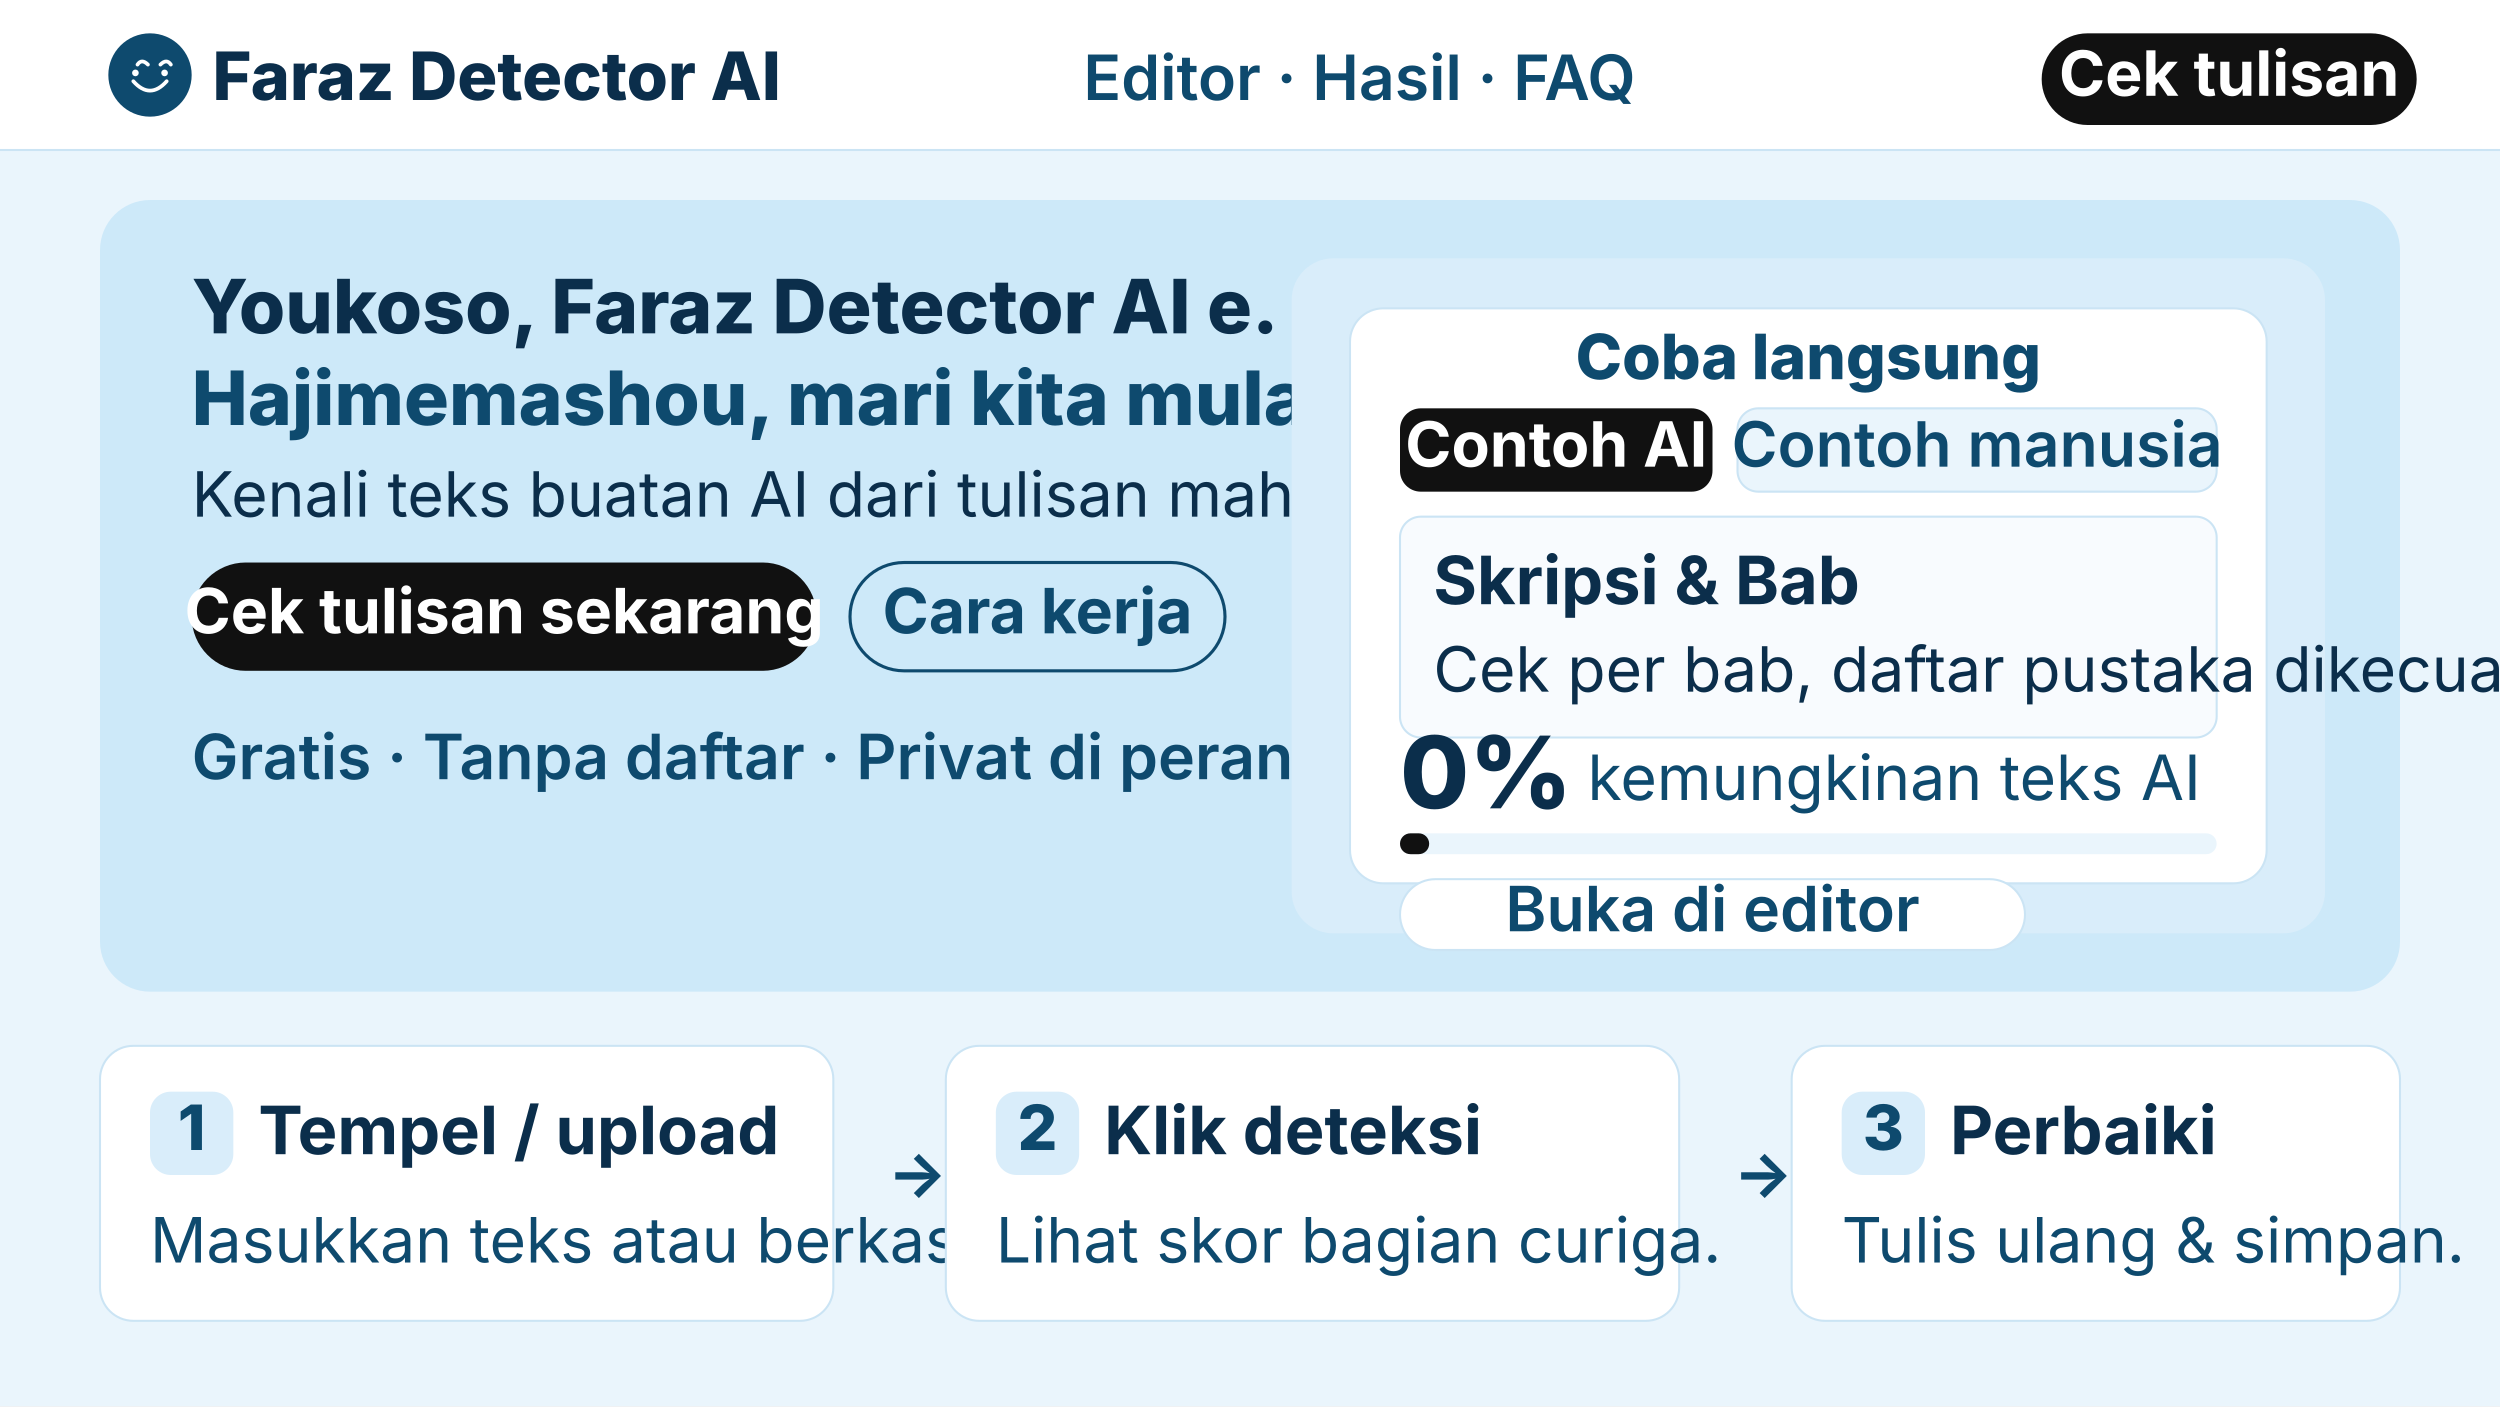
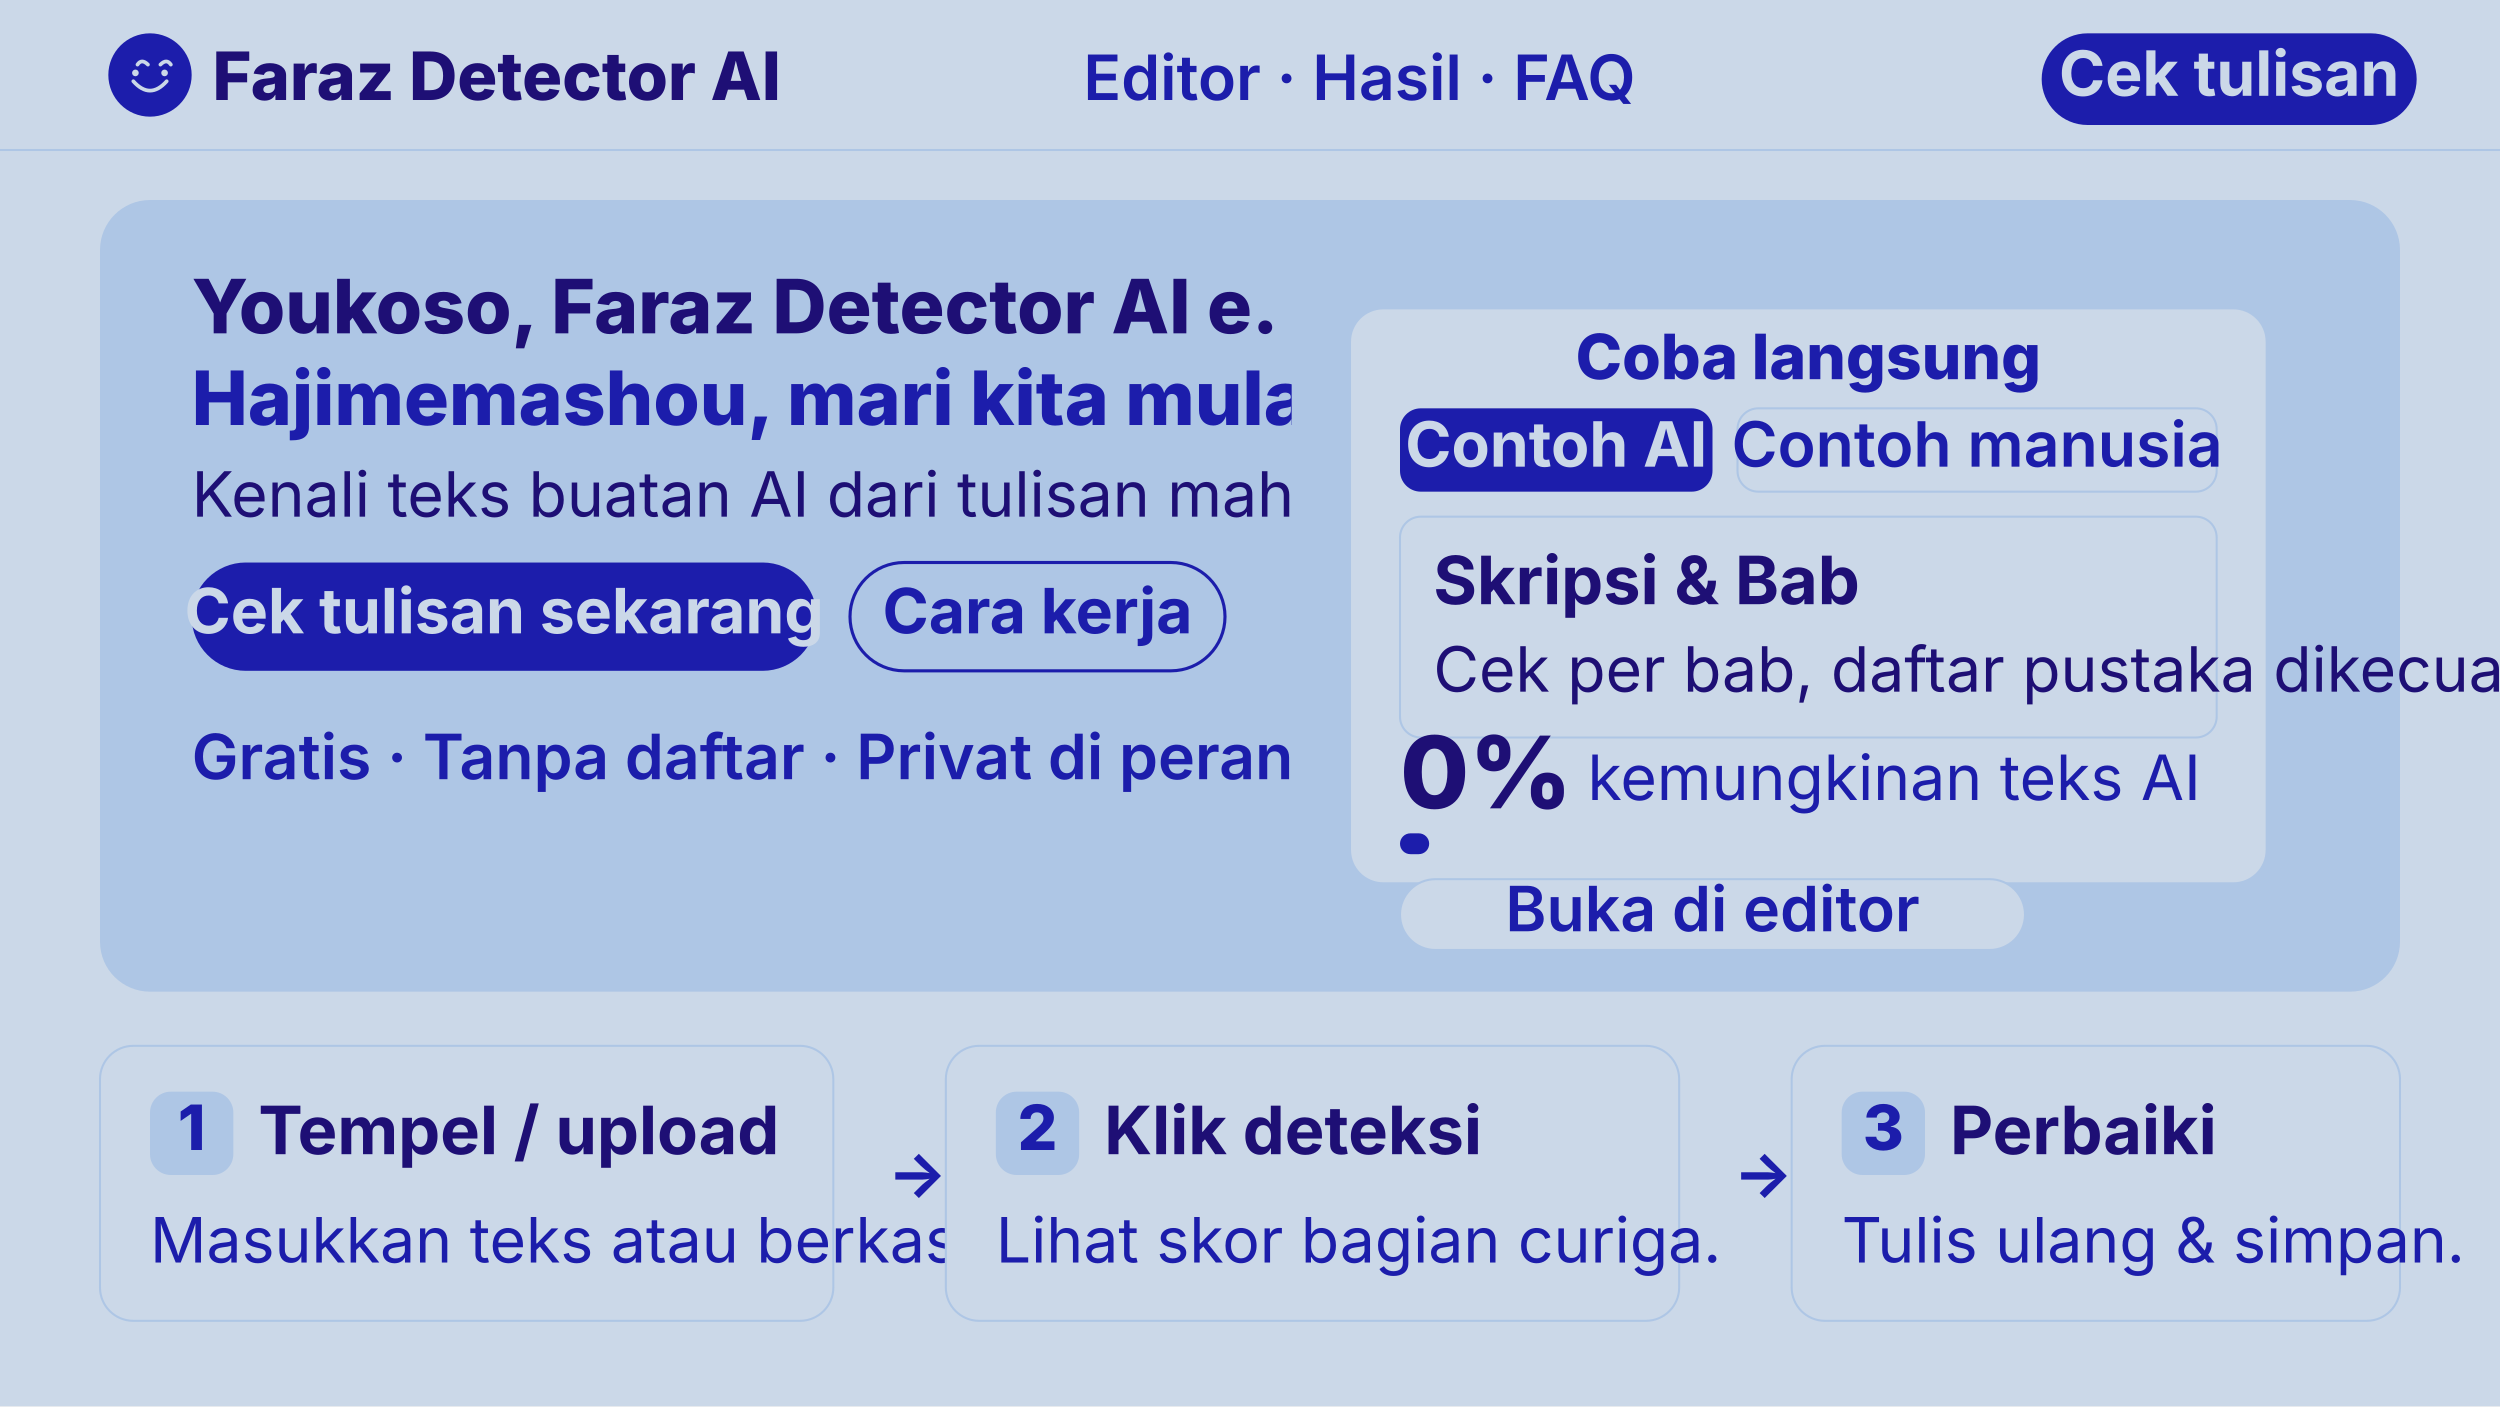
<svg xmlns="http://www.w3.org/2000/svg" width="1200" height="675" viewBox="0 0 1200 675" font-family="Inter, Segoe UI, Arial, sans-serif">
-   <rect width="1200" height="675" fill="#EAF5FC" />
-   <rect x="0" y="0" width="1200" height="72" fill="#ffffff" />
-   <line x1="0" y1="72" x2="1200" y2="72" stroke="#CBE4F4" stroke-width="1" />
-   <circle cx="72" cy="36" r="20" fill="#0E4A6E" />
-   <path d="M66 31 Q68 28 71 31 M77 31 Q80 28 82 31" stroke="#ffffff" stroke-width="1.8" fill="none" stroke-linecap="round" />
-   <path d="M64 39 Q72 48 80 39" stroke="#ffffff" stroke-width="1.8" fill="none" stroke-linecap="round" />
-   <circle cx="65" cy="35" r="1.6" fill="#ffffff" />
-   <circle cx="79" cy="35" r="1.6" fill="#ffffff" />
-   <text x="102" y="48" font-size="32" font-weight="800" fill="#0B2E4B">Faraz Detector AI</text>
-   <text x="520" y="48" font-size="30" font-weight="600" fill="#0E4A6E">Editor · Hasil · FAQ</text>
-   <rect x="980" y="16" width="180" height="44" rx="22" fill="#111111" />
-   <text x="1070" y="46" font-size="30" font-weight="700" fill="#ffffff" text-anchor="middle">Cek tulisan</text>
-   <rect x="48" y="96" width="1104" height="380" rx="24" fill="#CDE9F9" />
-   <text x="92" y="160" font-size="36" font-weight="800" fill="#0B2E4B">Youkoso, Faraz Detector AI e.</text>
-   <text x="92" y="204" font-size="36" font-weight="800" fill="#0E4A6E">Hajimemashou, mari kita mulai.</text>
-   <text x="92" y="248" font-size="30" fill="#0B2E4B">Kenali teks buatan AI dari tulisan mahasiswa.</text>
-   <rect x="92" y="270" width="300" height="52" rx="26" fill="#111111" />
-   <text x="242" y="304" font-size="30" font-weight="700" fill="#ffffff" text-anchor="middle">Cek tulisan sekarang</text>
-   <rect x="408" y="270" width="180" height="52" rx="26" fill="#CDE9F9" stroke="#0E4A6E" stroke-width="1.5" />
-   <text x="498" y="304" font-size="30" font-weight="700" fill="#0E4A6E" text-anchor="middle">Cara kerja</text>
-   <text x="92" y="374" font-size="30" font-weight="600" fill="#0E4A6E">Gratis · Tanpa daftar · Privat di perangkat</text>
-   <rect x="620" y="124" width="496" height="324" rx="20" fill="#D9EDFA" />
-   <rect x="648" y="148" width="440" height="276" rx="16" fill="#ffffff" stroke="#CBE4F4" stroke-width="1" />
-   <text x="868" y="182" font-size="30" font-weight="800" fill="#0E4A6E" text-anchor="middle">Coba langsung</text>
-   <rect x="672" y="196" width="150" height="40" rx="10" fill="#111111" />
-   <text x="747" y="224" font-size="30" font-weight="700" fill="#ffffff" text-anchor="middle">Contoh AI</text>
-   <rect x="834" y="196" width="230" height="40" rx="10" fill="#EAF5FC" stroke="#CBE4F4" stroke-width="1" />
-   <text x="949" y="224" font-size="30" font-weight="600" fill="#0E4A6E" text-anchor="middle">Contoh manusia</text>
-   <rect x="672" y="248" width="392" height="106" rx="10" fill="#F8FBFE" stroke="#CBE4F4" stroke-width="1" />
-   <text x="688" y="290" font-size="32" font-weight="700" fill="#0B2E4B">Skripsi &amp; Bab</text>
-   <text x="688" y="332" font-size="30" fill="#0B2E4B">Cek per bab, daftar pustaka dikecualikan.</text>
-   <text x="672" y="388" font-size="48" font-weight="800" fill="#0B2E4B">0%</text>
-   <text x="762" y="384" font-size="30" fill="#0E4A6E">kemungkinan teks AI</text>
-   <rect x="672" y="400" width="392" height="10" rx="5" fill="#EAF5FC" />
-   <rect x="672" y="400" width="14" height="10" rx="5" fill="#111111" />
-   <rect x="672" y="422" width="300" height="34" rx="17" fill="#ffffff" stroke="#CBE4F4" stroke-width="1" />
-   <text x="822" y="447" font-size="30" font-weight="600" fill="#0E4A6E" text-anchor="middle">Buka di editor</text>
-   <rect x="48" y="502" width="352" height="132" rx="16" fill="#ffffff" stroke="#CBE4F4" stroke-width="1" />
-   <rect x="72" y="524" width="40" height="40" rx="10" fill="#D9EDFA" />
-   <text x="92" y="552" font-size="30" font-weight="800" fill="#0E4A6E" text-anchor="middle">1</text>
-   <text x="124" y="554" font-size="32" font-weight="700" fill="#0B2E4B">Tempel / upload</text>
-   <text x="72" y="606" font-size="30" fill="#0E4A6E">Masukkan teks atau berkas.</text>
-   <text x="426" y="574" font-size="30" font-weight="700" fill="#0E4A6E">→</text>
-   <rect x="454" y="502" width="352" height="132" rx="16" fill="#ffffff" stroke="#CBE4F4" stroke-width="1" />
-   <rect x="478" y="524" width="40" height="40" rx="10" fill="#D9EDFA" />
-   <text x="498" y="552" font-size="30" font-weight="800" fill="#0E4A6E" text-anchor="middle">2</text>
-   <text x="530" y="554" font-size="32" font-weight="700" fill="#0B2E4B">Klik deteksi</text>
-   <text x="478" y="606" font-size="30" fill="#0E4A6E">Lihat skor bagian curiga.</text>
-   <text x="832" y="574" font-size="30" font-weight="700" fill="#0E4A6E">→</text>
-   <rect x="860" y="502" width="292" height="132" rx="16" fill="#ffffff" stroke="#CBE4F4" stroke-width="1" />
-   <rect x="884" y="524" width="40" height="40" rx="10" fill="#D9EDFA" />
-   <text x="904" y="552" font-size="30" font-weight="800" fill="#0E4A6E" text-anchor="middle">3</text>
-   <text x="936" y="554" font-size="32" font-weight="700" fill="#0B2E4B">Perbaiki</text>
-   <text x="884" y="606" font-size="30" fill="#0E4A6E">Tulis ulang &amp; simpan.</text>
+   <rect width="1200" height="675" fill="#CBD8E8" />
+   <rect x="0" y="0" width="1200" height="72" fill="#CBD8E8" />
+   <line x1="0" y1="72" x2="1200" y2="72" stroke="#AEC6E5" stroke-width="1" />
+   <circle cx="72" cy="36" r="20" fill="#1C1DAB" />
+   <path d="M66 31 Q68 28 71 31 M77 31 Q80 28 82 31" stroke="#CBD8E8" stroke-width="1.8" fill="none" stroke-linecap="round" />
+   <path d="M64 39 Q72 48 80 39" stroke="#CBD8E8" stroke-width="1.8" fill="none" stroke-linecap="round" />
+   <circle cx="65" cy="35" r="1.6" fill="#CBD8E8" />
+   <circle cx="79" cy="35" r="1.6" fill="#CBD8E8" />
+   <text x="102" y="48" font-size="32" font-weight="800" fill="#1E0F75">Faraz Detector AI</text>
+   <text x="520" y="48" font-size="30" font-weight="600" fill="#1C1DAB">Editor · Hasil · FAQ</text>
+   <rect x="980" y="16" width="180" height="44" rx="22" fill="#1C1DAB" />
+   <text x="1070" y="46" font-size="30" font-weight="700" fill="#CBD8E8" text-anchor="middle">Cek tulisan</text>
+   <rect x="48" y="96" width="1104" height="380" rx="24" fill="#AEC6E5" />
+   <text x="92" y="160" font-size="36" font-weight="800" fill="#1E0F75">Youkoso, Faraz Detector AI e.</text>
+   <text x="92" y="204" font-size="36" font-weight="800" fill="#1C1DAB">Hajimemashou, mari kita mulai.</text>
+   <text x="92" y="248" font-size="30" fill="#1E0F75">Kenali teks buatan AI dari tulisan mahasiswa.</text>
+   <rect x="92" y="270" width="300" height="52" rx="26" fill="#1C1DAB" />
+   <text x="242" y="304" font-size="30" font-weight="700" fill="#CBD8E8" text-anchor="middle">Cek tulisan sekarang</text>
+   <rect x="408" y="270" width="180" height="52" rx="26" fill="#AEC6E5" stroke="#1C1DAB" stroke-width="1.5" />
+   <text x="498" y="304" font-size="30" font-weight="700" fill="#1C1DAB" text-anchor="middle">Cara kerja</text>
+   <text x="92" y="374" font-size="30" font-weight="600" fill="#1C1DAB">Gratis · Tanpa daftar · Privat di perangkat</text>
+   <rect x="620" y="124" width="496" height="324" rx="20" fill="#AEC6E5" />
+   <rect x="648" y="148" width="440" height="276" rx="16" fill="#CBD8E8" stroke="#AEC6E5" stroke-width="1" />
+   <text x="868" y="182" font-size="30" font-weight="800" fill="#1C1DAB" text-anchor="middle">Coba langsung</text>
+   <rect x="672" y="196" width="150" height="40" rx="10" fill="#1C1DAB" />
+   <text x="747" y="224" font-size="30" font-weight="700" fill="#CBD8E8" text-anchor="middle">Contoh AI</text>
+   <rect x="834" y="196" width="230" height="40" rx="10" fill="#CBD8E8" stroke="#AEC6E5" stroke-width="1" />
+   <text x="949" y="224" font-size="30" font-weight="600" fill="#1C1DAB" text-anchor="middle">Contoh manusia</text>
+   <rect x="672" y="248" width="392" height="106" rx="10" fill="#CBD8E8" stroke="#AEC6E5" stroke-width="1" />
+   <text x="688" y="290" font-size="32" font-weight="700" fill="#1E0F75">Skripsi &amp; Bab</text>
+   <text x="688" y="332" font-size="30" fill="#1E0F75">Cek per bab, daftar pustaka dikecualikan.</text>
+   <text x="672" y="388" font-size="48" font-weight="800" fill="#1E0F75">0%</text>
+   <text x="762" y="384" font-size="30" fill="#1C1DAB">kemungkinan teks AI</text>
+   <rect x="672" y="400" width="392" height="10" rx="5" fill="#CBD8E8" />
+   <rect x="672" y="400" width="14" height="10" rx="5" fill="#1C1DAB" />
+   <rect x="672" y="422" width="300" height="34" rx="17" fill="#CBD8E8" stroke="#AEC6E5" stroke-width="1" />
+   <text x="822" y="447" font-size="30" font-weight="600" fill="#1C1DAB" text-anchor="middle">Buka di editor</text>
+   <rect x="48" y="502" width="352" height="132" rx="16" fill="#CBD8E8" stroke="#AEC6E5" stroke-width="1" />
+   <rect x="72" y="524" width="40" height="40" rx="10" fill="#AEC6E5" />
+   <text x="92" y="552" font-size="30" font-weight="800" fill="#1C1DAB" text-anchor="middle">1</text>
+   <text x="124" y="554" font-size="32" font-weight="700" fill="#1E0F75">Tempel / upload</text>
+   <text x="72" y="606" font-size="30" fill="#1C1DAB">Masukkan teks atau berkas.</text>
+   <text x="426" y="574" font-size="30" font-weight="700" fill="#1C1DAB">→</text>
+   <rect x="454" y="502" width="352" height="132" rx="16" fill="#CBD8E8" stroke="#AEC6E5" stroke-width="1" />
+   <rect x="478" y="524" width="40" height="40" rx="10" fill="#AEC6E5" />
+   <text x="498" y="552" font-size="30" font-weight="800" fill="#1C1DAB" text-anchor="middle">2</text>
+   <text x="530" y="554" font-size="32" font-weight="700" fill="#1E0F75">Klik deteksi</text>
+   <text x="478" y="606" font-size="30" fill="#1C1DAB">Lihat skor bagian curiga.</text>
+   <text x="832" y="574" font-size="30" font-weight="700" fill="#1C1DAB">→</text>
+   <rect x="860" y="502" width="292" height="132" rx="16" fill="#CBD8E8" stroke="#AEC6E5" stroke-width="1" />
+   <rect x="884" y="524" width="40" height="40" rx="10" fill="#AEC6E5" />
+   <text x="904" y="552" font-size="30" font-weight="800" fill="#1C1DAB" text-anchor="middle">3</text>
+   <text x="936" y="554" font-size="32" font-weight="700" fill="#1E0F75">Perbaiki</text>
+   <text x="884" y="606" font-size="30" fill="#1C1DAB">Tulis ulang &amp; simpan.</text>
</svg>
